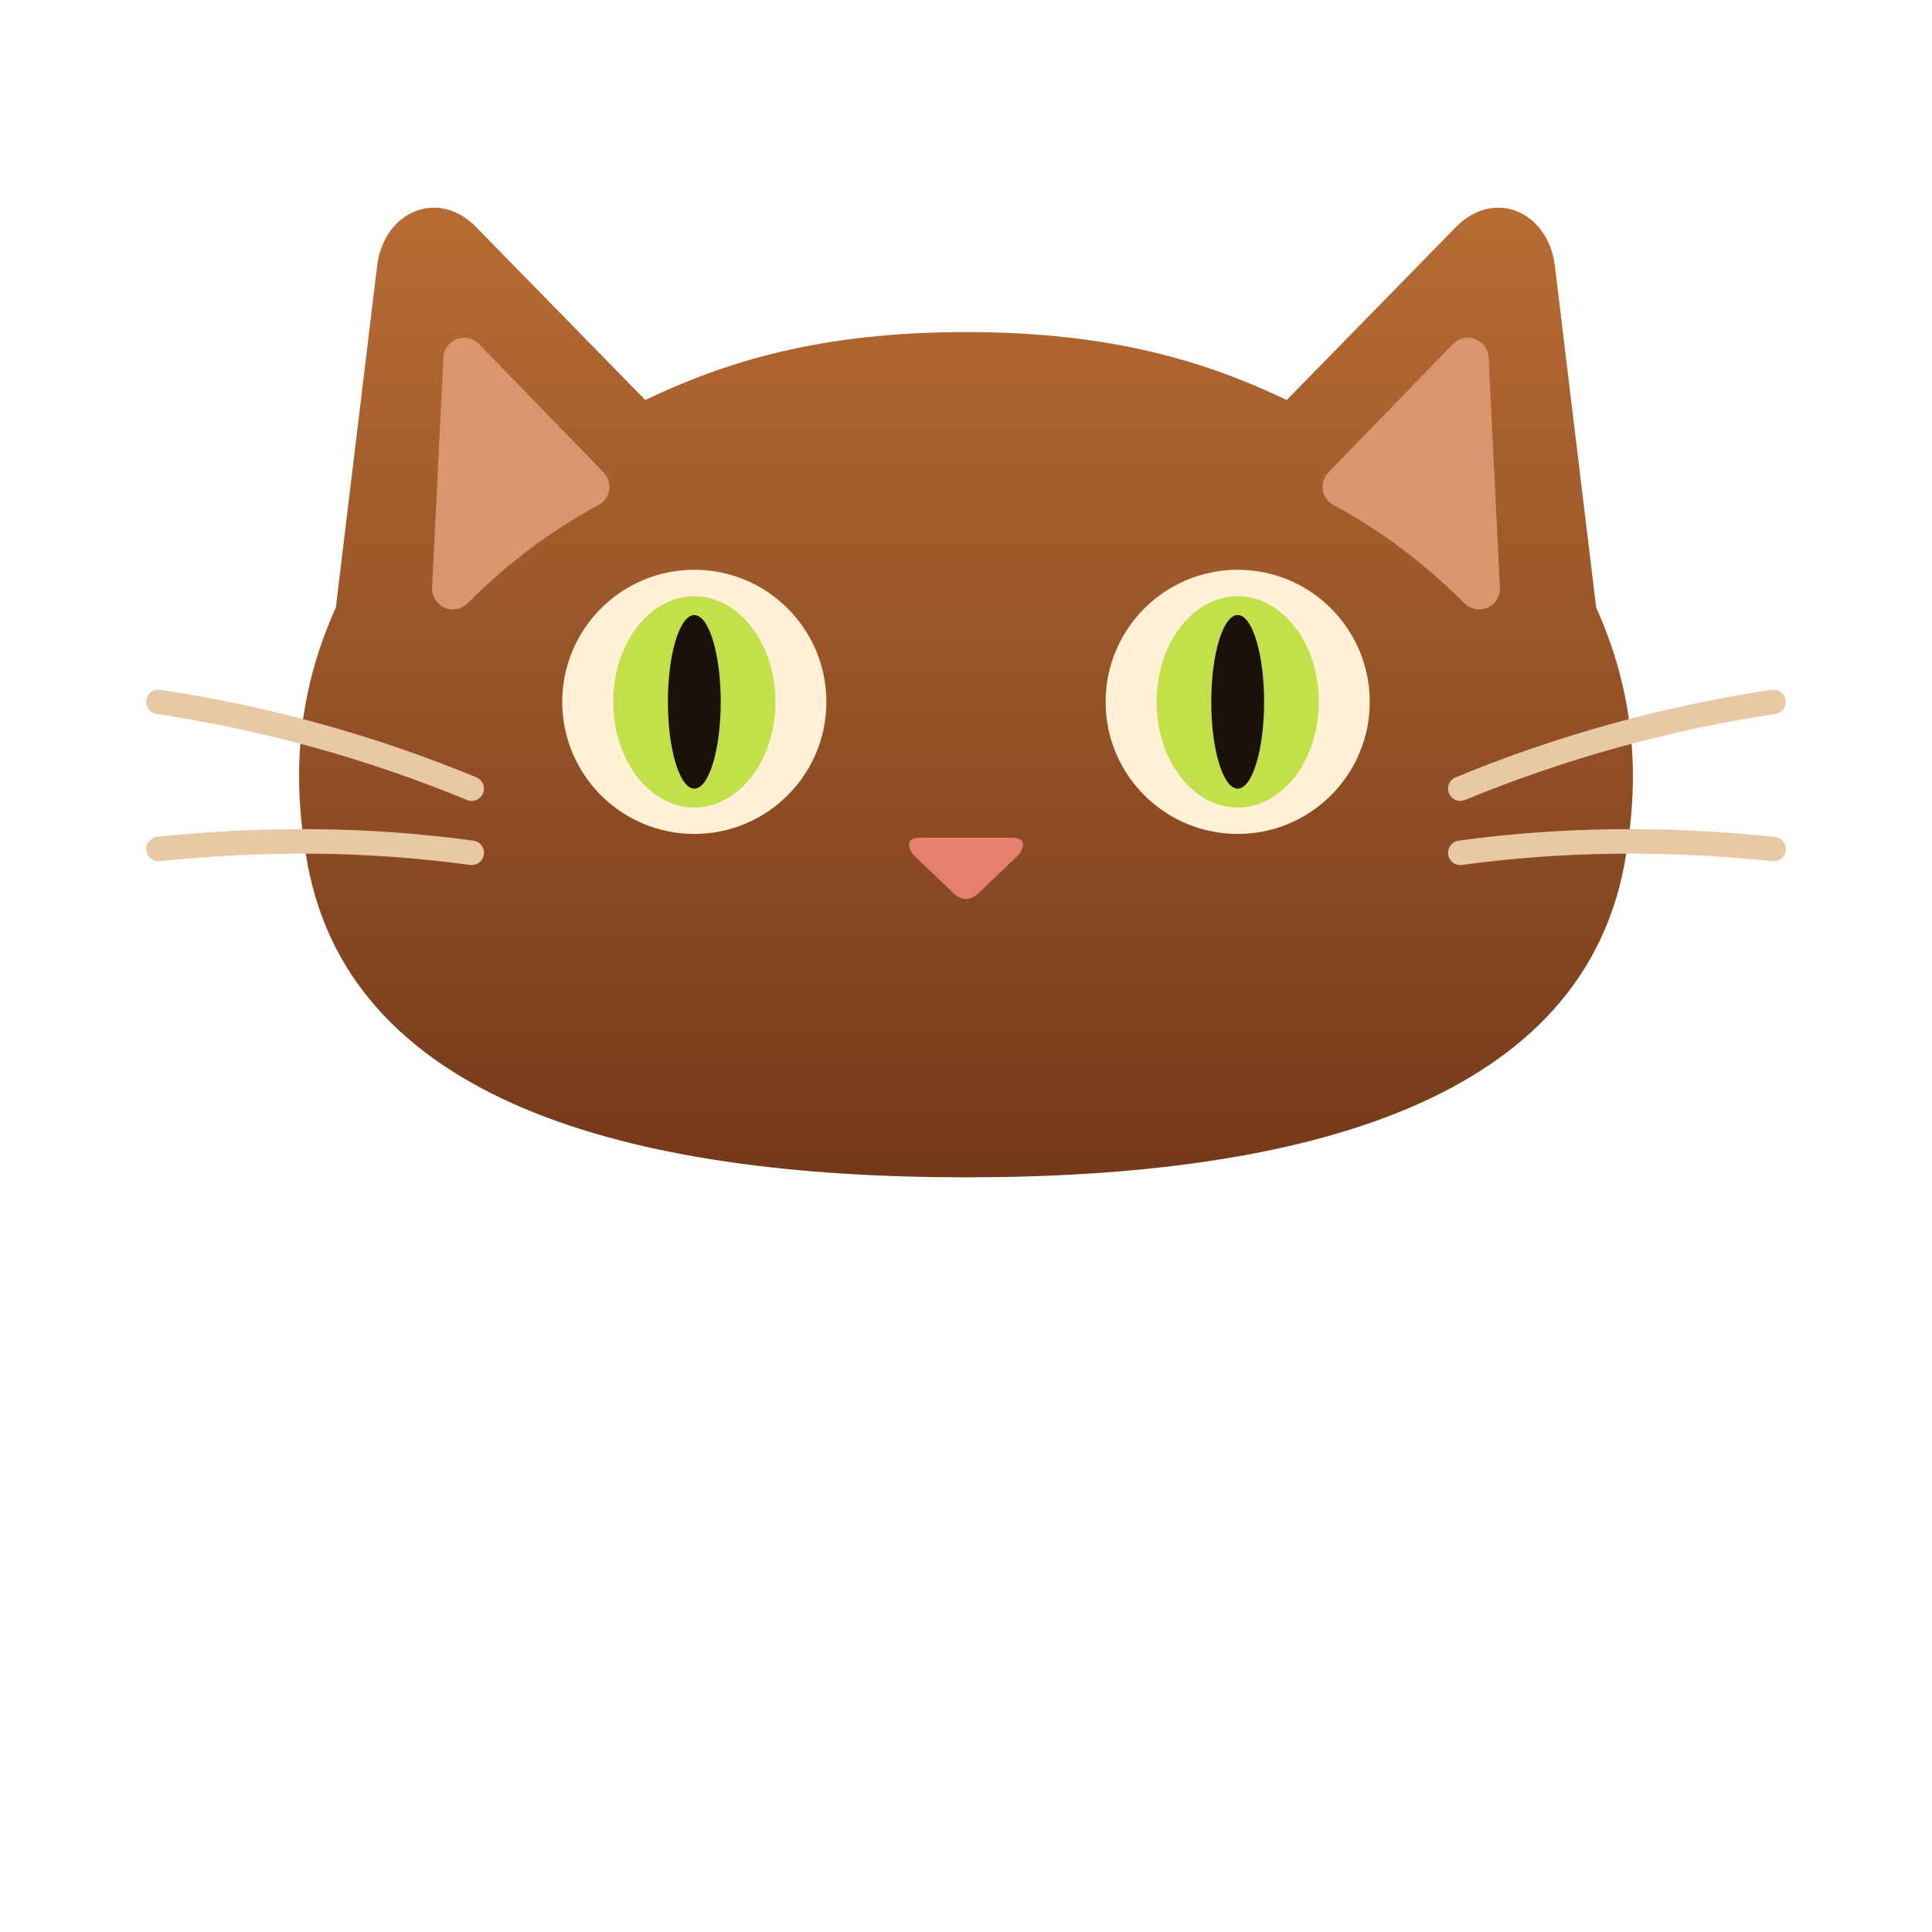
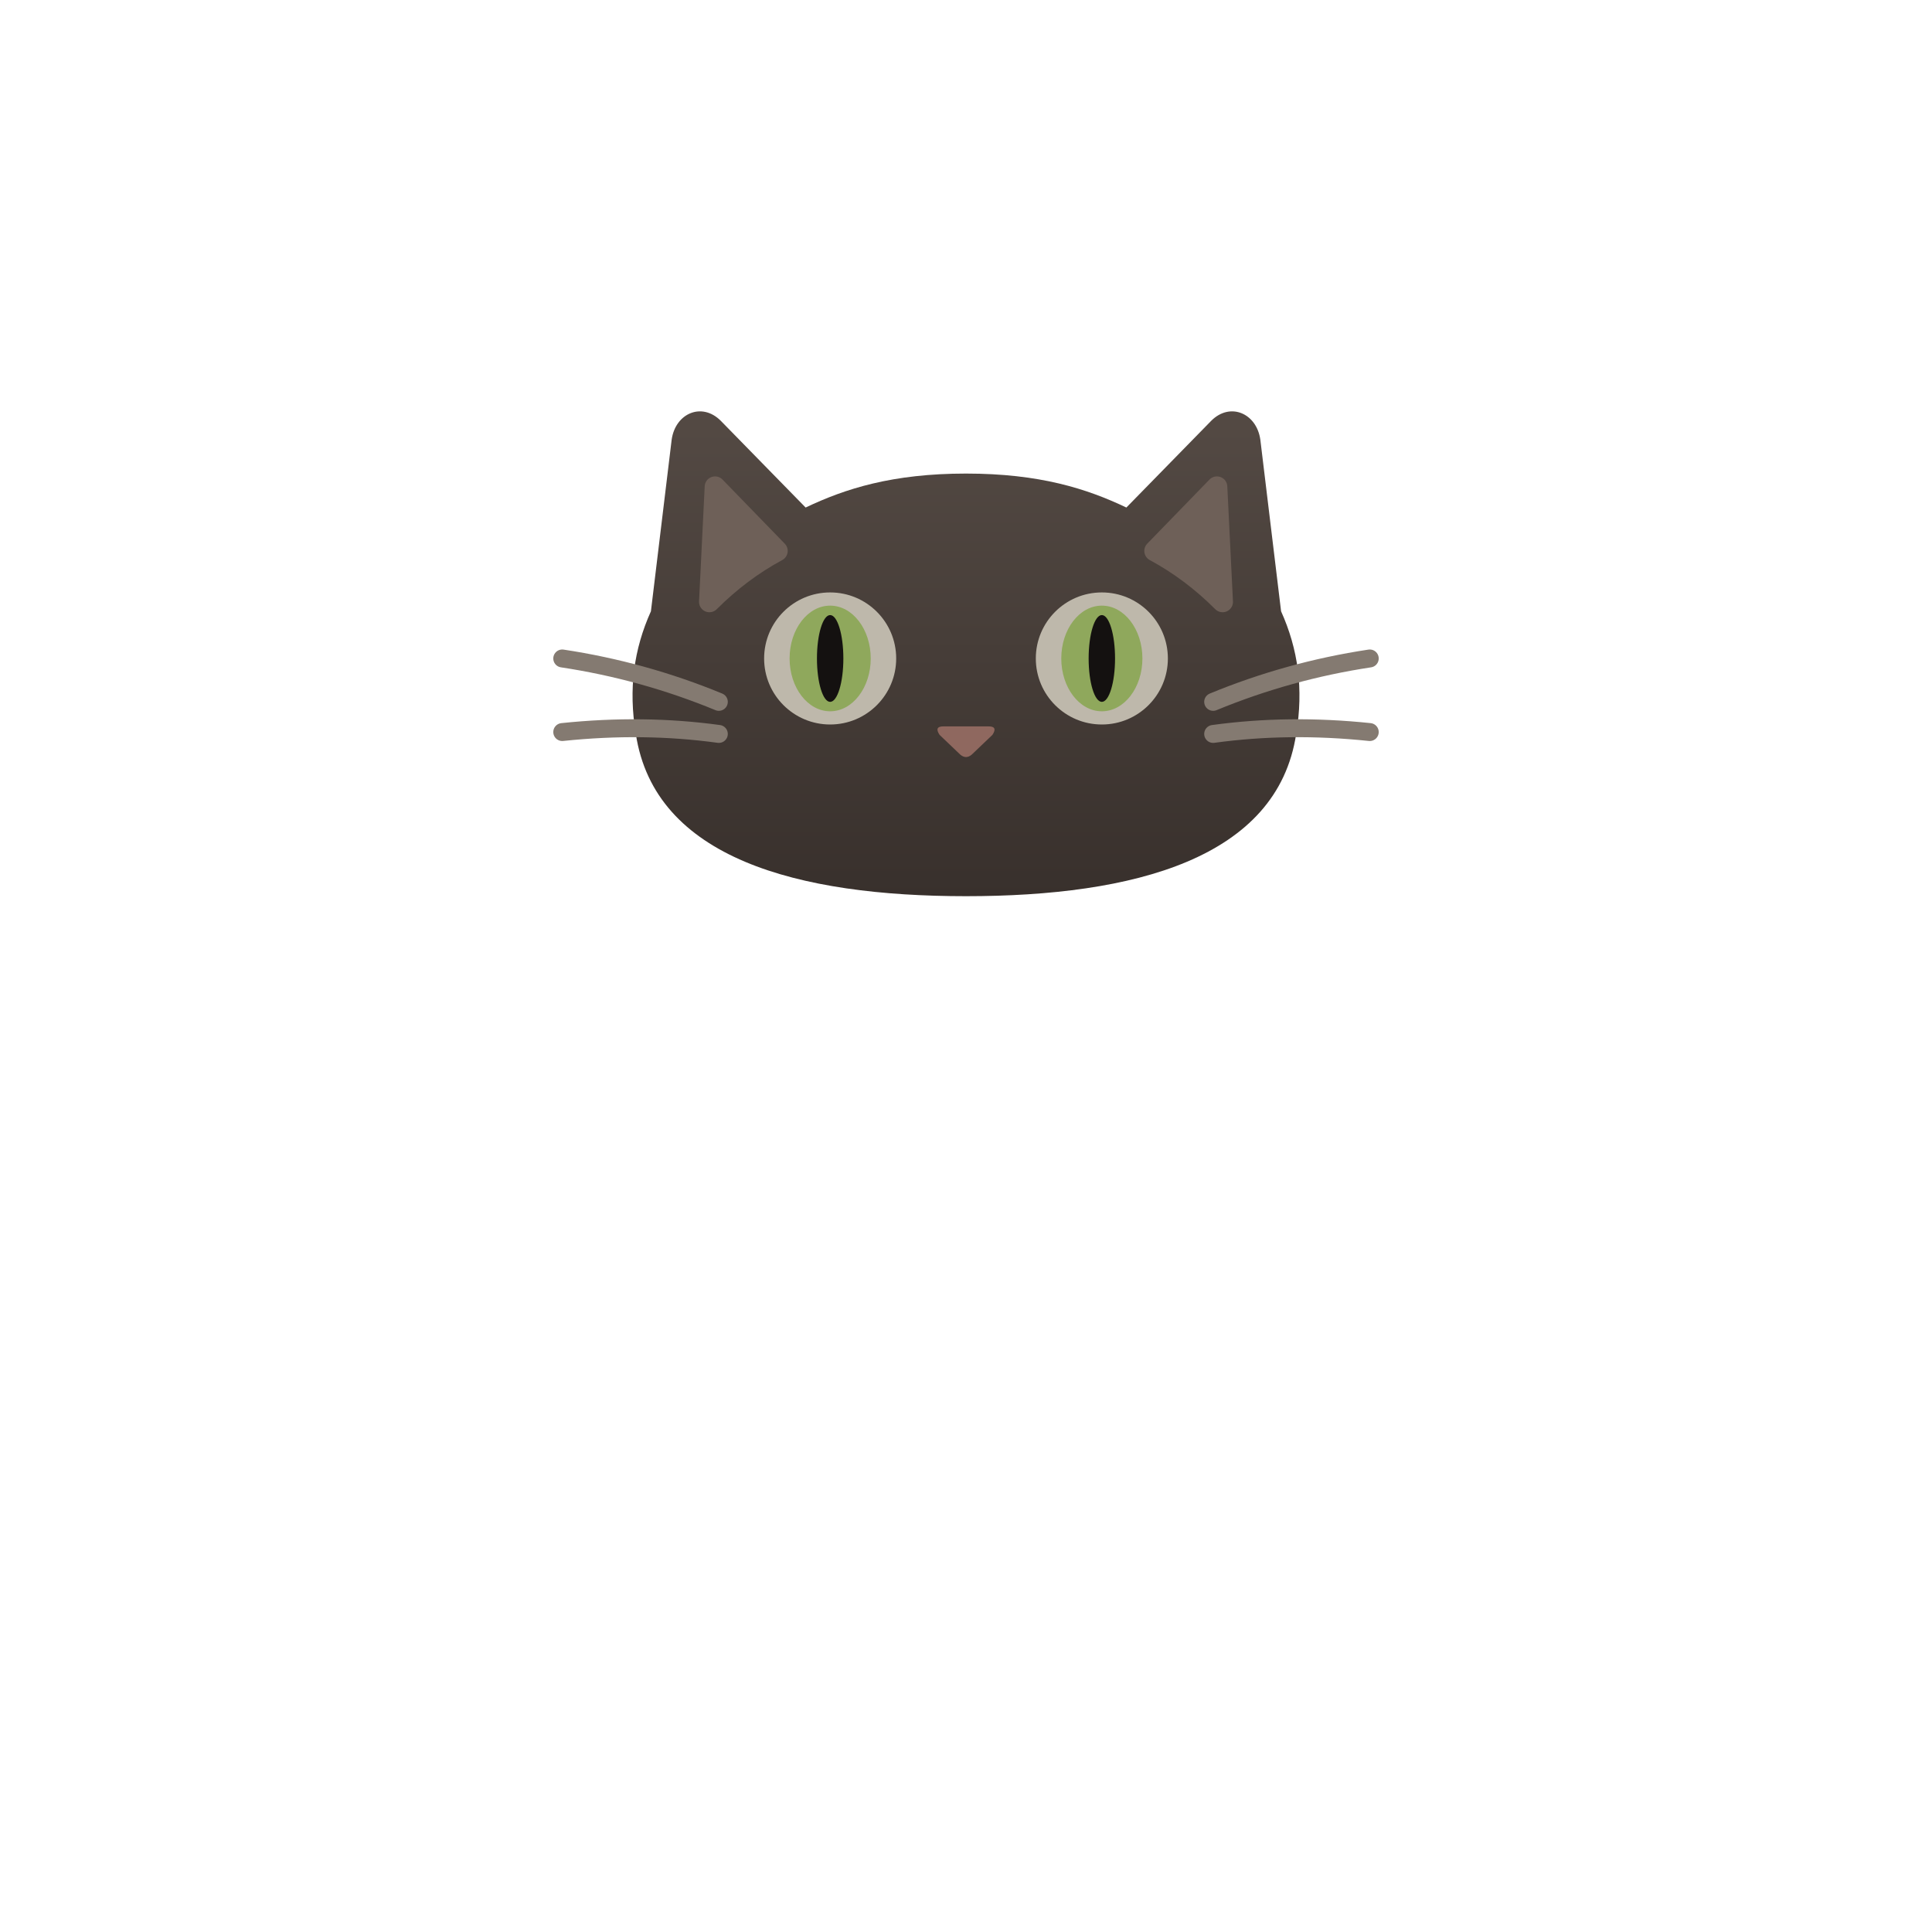
<svg xmlns="http://www.w3.org/2000/svg" width="1024" height="1024" viewBox="0 0 1024 1024">
  <defs>
    <linearGradient id="fur" x1="0" y1="0" x2="0" y2="1">
-       <stop offset="0" stop-color="#B86C33" />
-       <stop offset="1" stop-color="#74391A" />
+       <stop offset="0" stop-color="#544A44" />
+       <stop offset="1" stop-color="#38302C" />
    </linearGradient>
  </defs>
-   <path d="M512 176C590 176 640 192 682 212L772 120C792 100 820 112 824 140L846 322C864 362 870 404 862 452C842 584 690 624 512 624C334 624 182 584 162 452C154 404 160 362 178 322L200 140C204 112 232 100 252 120L342 212C384 192 434 176 512 176Z" fill="url(#fur)" />
-   <path d="M246 190L312 258C286 272 262 290 240 312Z" fill="#D9966E" stroke="#D9966E" stroke-width="22" stroke-linejoin="round" />
-   <path d="M778 190L712 258C738 272 762 290 784 312Z" fill="#D9966E" stroke="#D9966E" stroke-width="22" stroke-linejoin="round" />
-   <path d="M250 418Q170 385.0 84 372" fill="none" stroke="#E9C8A6" stroke-width="13" stroke-linecap="round" />
-   <path d="M250 452Q170 441.0 84 450" fill="none" stroke="#E9C8A6" stroke-width="13" stroke-linecap="round" />
-   <path d="M774 418Q854 385.0 940 372" fill="none" stroke="#E9C8A6" stroke-width="13" stroke-linecap="round" />
-   <path d="M774 452Q854 441.0 940 450" fill="none" stroke="#E9C8A6" stroke-width="13" stroke-linecap="round" />
-   <circle cx="368" cy="372" r="70" fill="#FFF0D6" />
-   <ellipse cx="368" cy="372" rx="43" ry="56" fill="#C2E04A" />
-   <ellipse cx="368" cy="372" rx="14" ry="46" fill="#1C110A" />
-   <circle cx="656" cy="372" r="70" fill="#FFF0D6" />
-   <ellipse cx="656" cy="372" rx="43" ry="56" fill="#C2E04A" />
-   <ellipse cx="656" cy="372" rx="14" ry="46" fill="#1C110A" />
-   <path d="M488 444H536Q546 444 540 453L518 474Q512 479 506 474L484 453Q478 444 488 444Z" fill="#E5806E" />
+   <g transform="translate(0 -59)">
+     <g transform="translate(512 472) scale(.5) translate(-512 -500)">
+       <path d="M512 176C590 176 640 192 682 212L772 120C792 100 820 112 824 140L846 322C864 362 870 404 862 452C842 584 690 624 512 624C334 624 182 584 162 452C154 404 160 362 178 322L200 140C204 112 232 100 252 120L342 212C384 192 434 176 512 176Z" fill="url(#fur)" />
+       <path d="M246 190L312 258C286 272 262 290 240 312Z" fill="#6E6058" stroke="#6E6058" stroke-width="22" stroke-linejoin="round" />
+       <path d="M778 190L712 258C738 272 762 290 784 312Z" fill="#6E6058" stroke="#6E6058" stroke-width="22" stroke-linejoin="round" />
+       <path d="M250 418Q170 385.0 84 372" fill="none" stroke="#847A71" stroke-width="19" stroke-linecap="round" />
+       <path d="M250 452Q170 441.0 84 450" fill="none" stroke="#847A71" stroke-width="19" stroke-linecap="round" />
+       <path d="M774 418Q854 385.0 940 372" fill="none" stroke="#847A71" stroke-width="19" stroke-linecap="round" />
+       <path d="M774 452Q854 441.0 940 450" fill="none" stroke="#847A71" stroke-width="19" stroke-linecap="round" />
+       <circle cx="368" cy="372" r="70" fill="#BEB8AB" />
+       <ellipse cx="368" cy="372" rx="43" ry="56" fill="#8FA85C" />
+       <ellipse cx="368" cy="372" rx="14" ry="46" fill="#141110" />
+       <circle cx="656" cy="372" r="70" fill="#BEB8AB" />
+       <ellipse cx="656" cy="372" rx="43" ry="56" fill="#8FA85C" />
+       <ellipse cx="656" cy="372" rx="14" ry="46" fill="#141110" />
+       <path d="M488 444H536Q546 444 540 453L518 474Q512 479 506 474L484 453Q478 444 488 444Z" fill="#8F685F" />
+     </g>
+   </g>
</svg>
